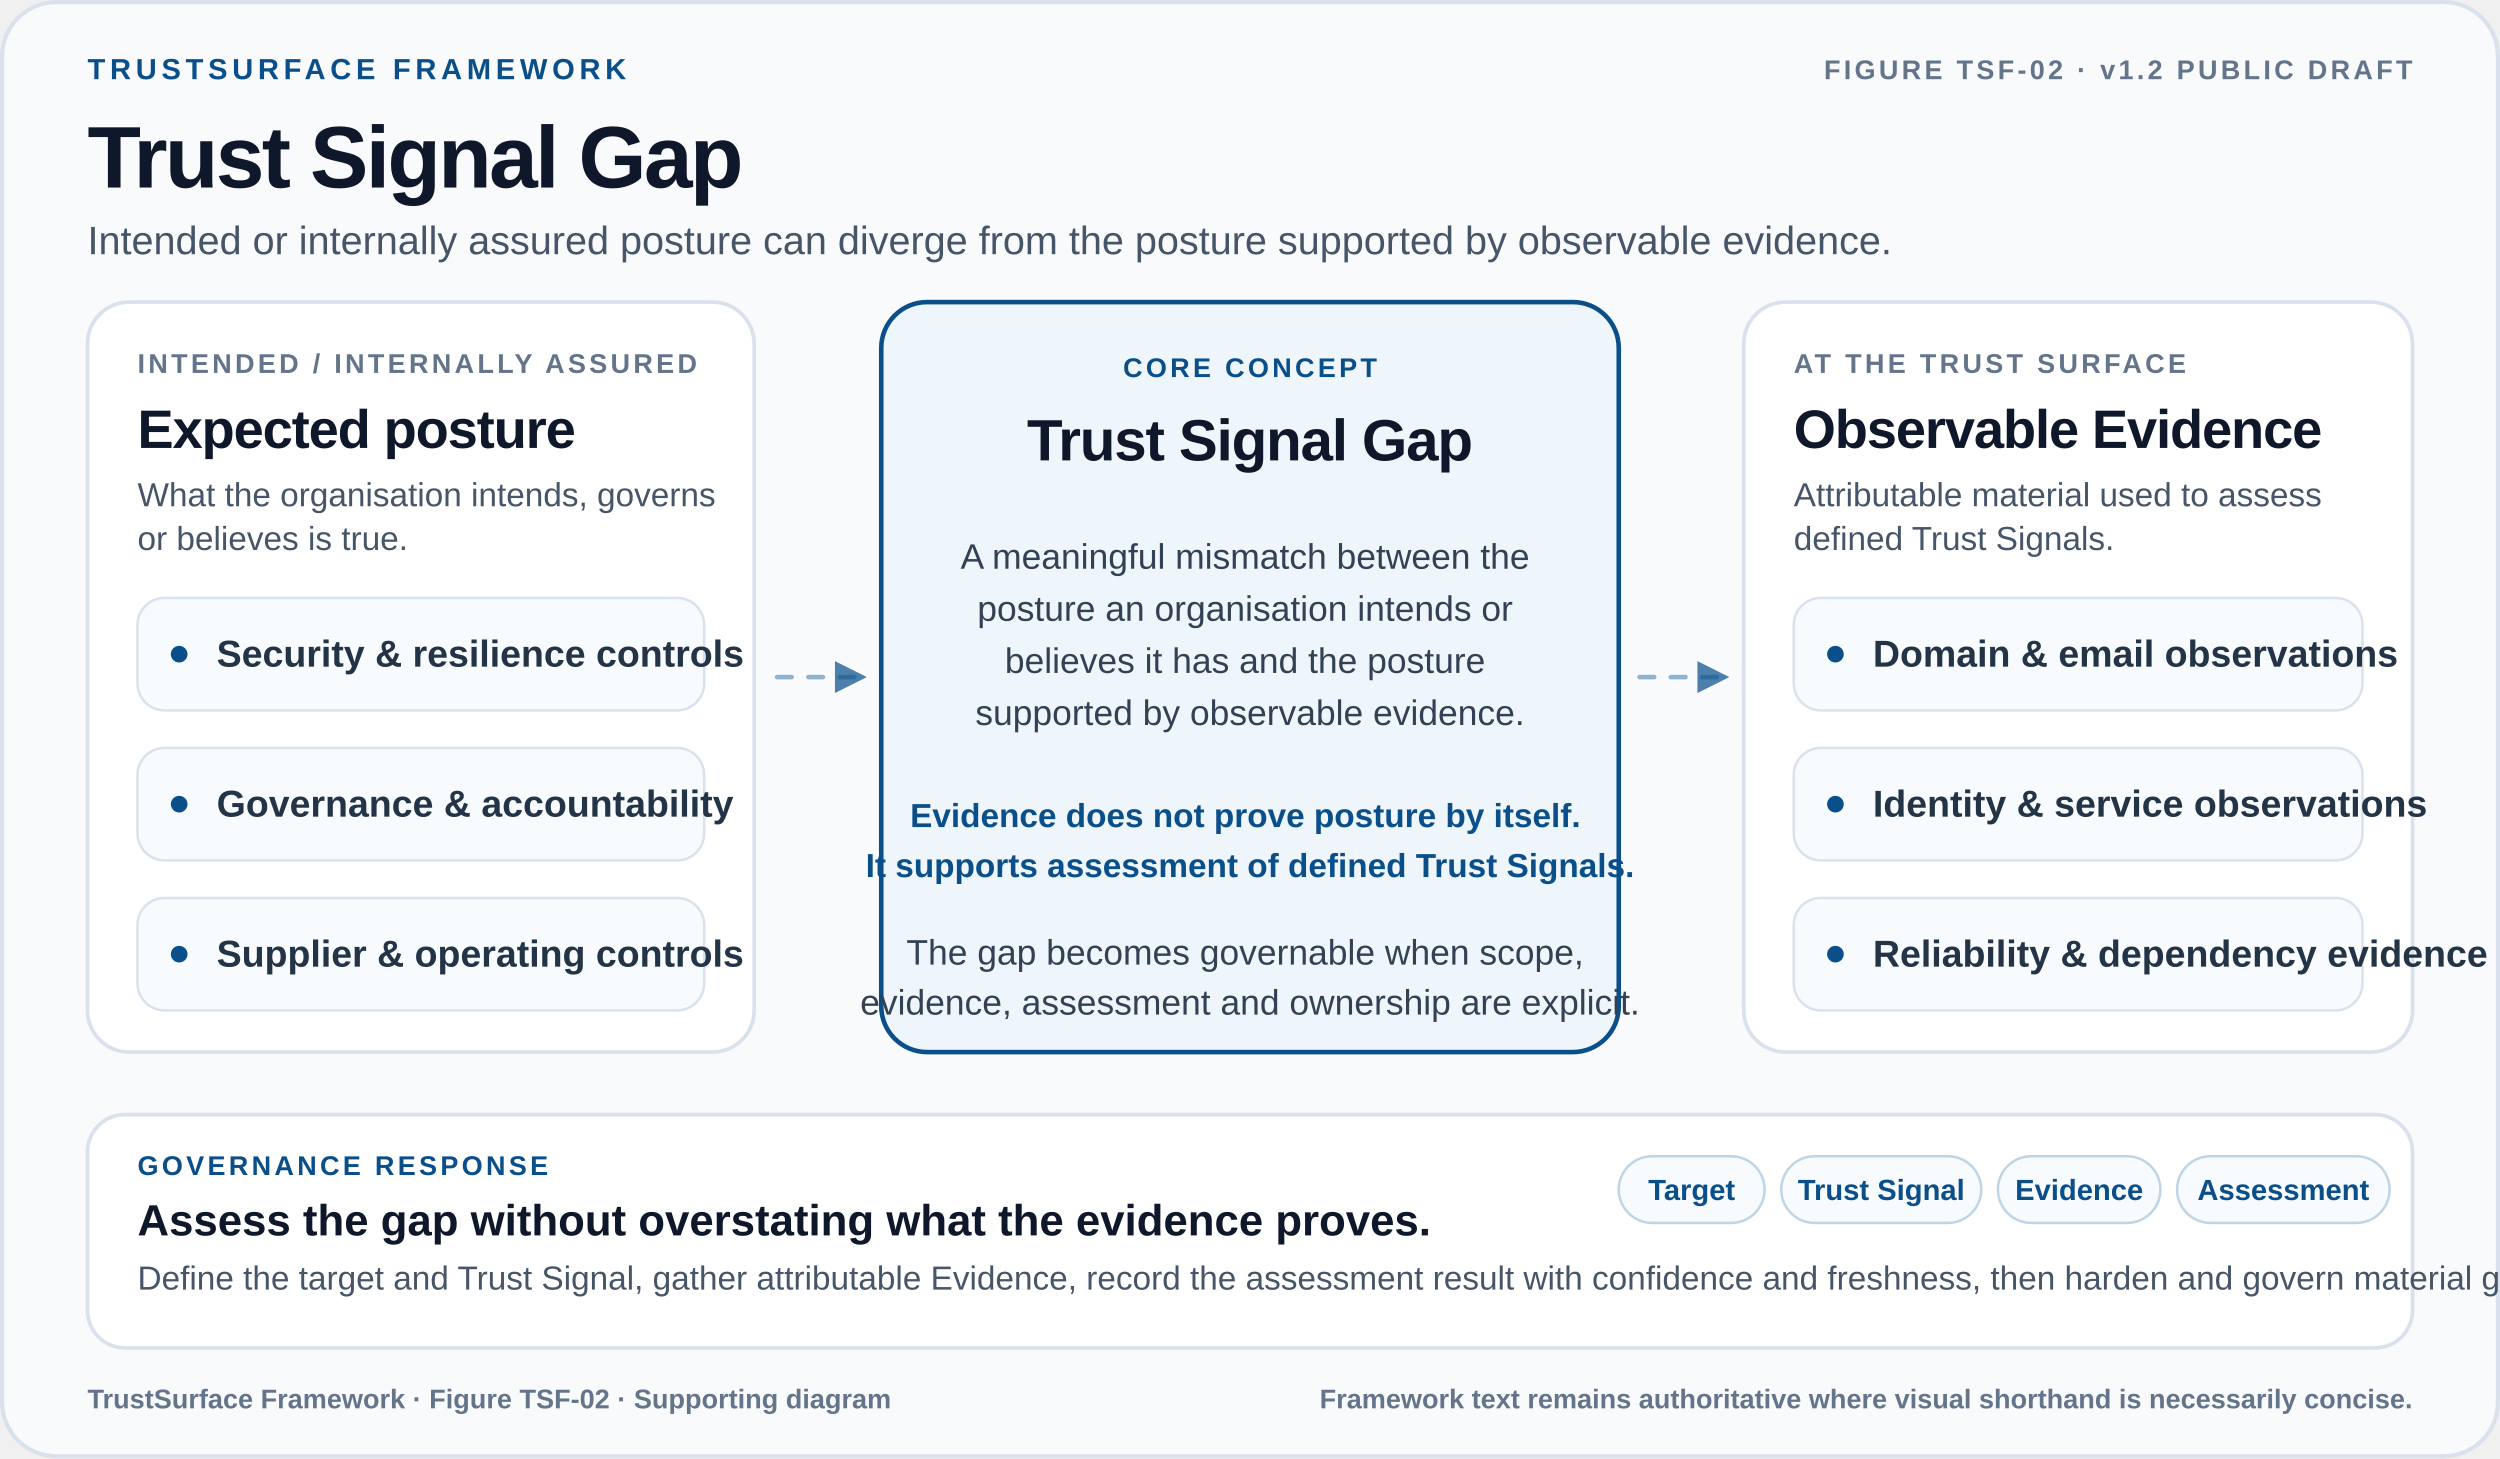
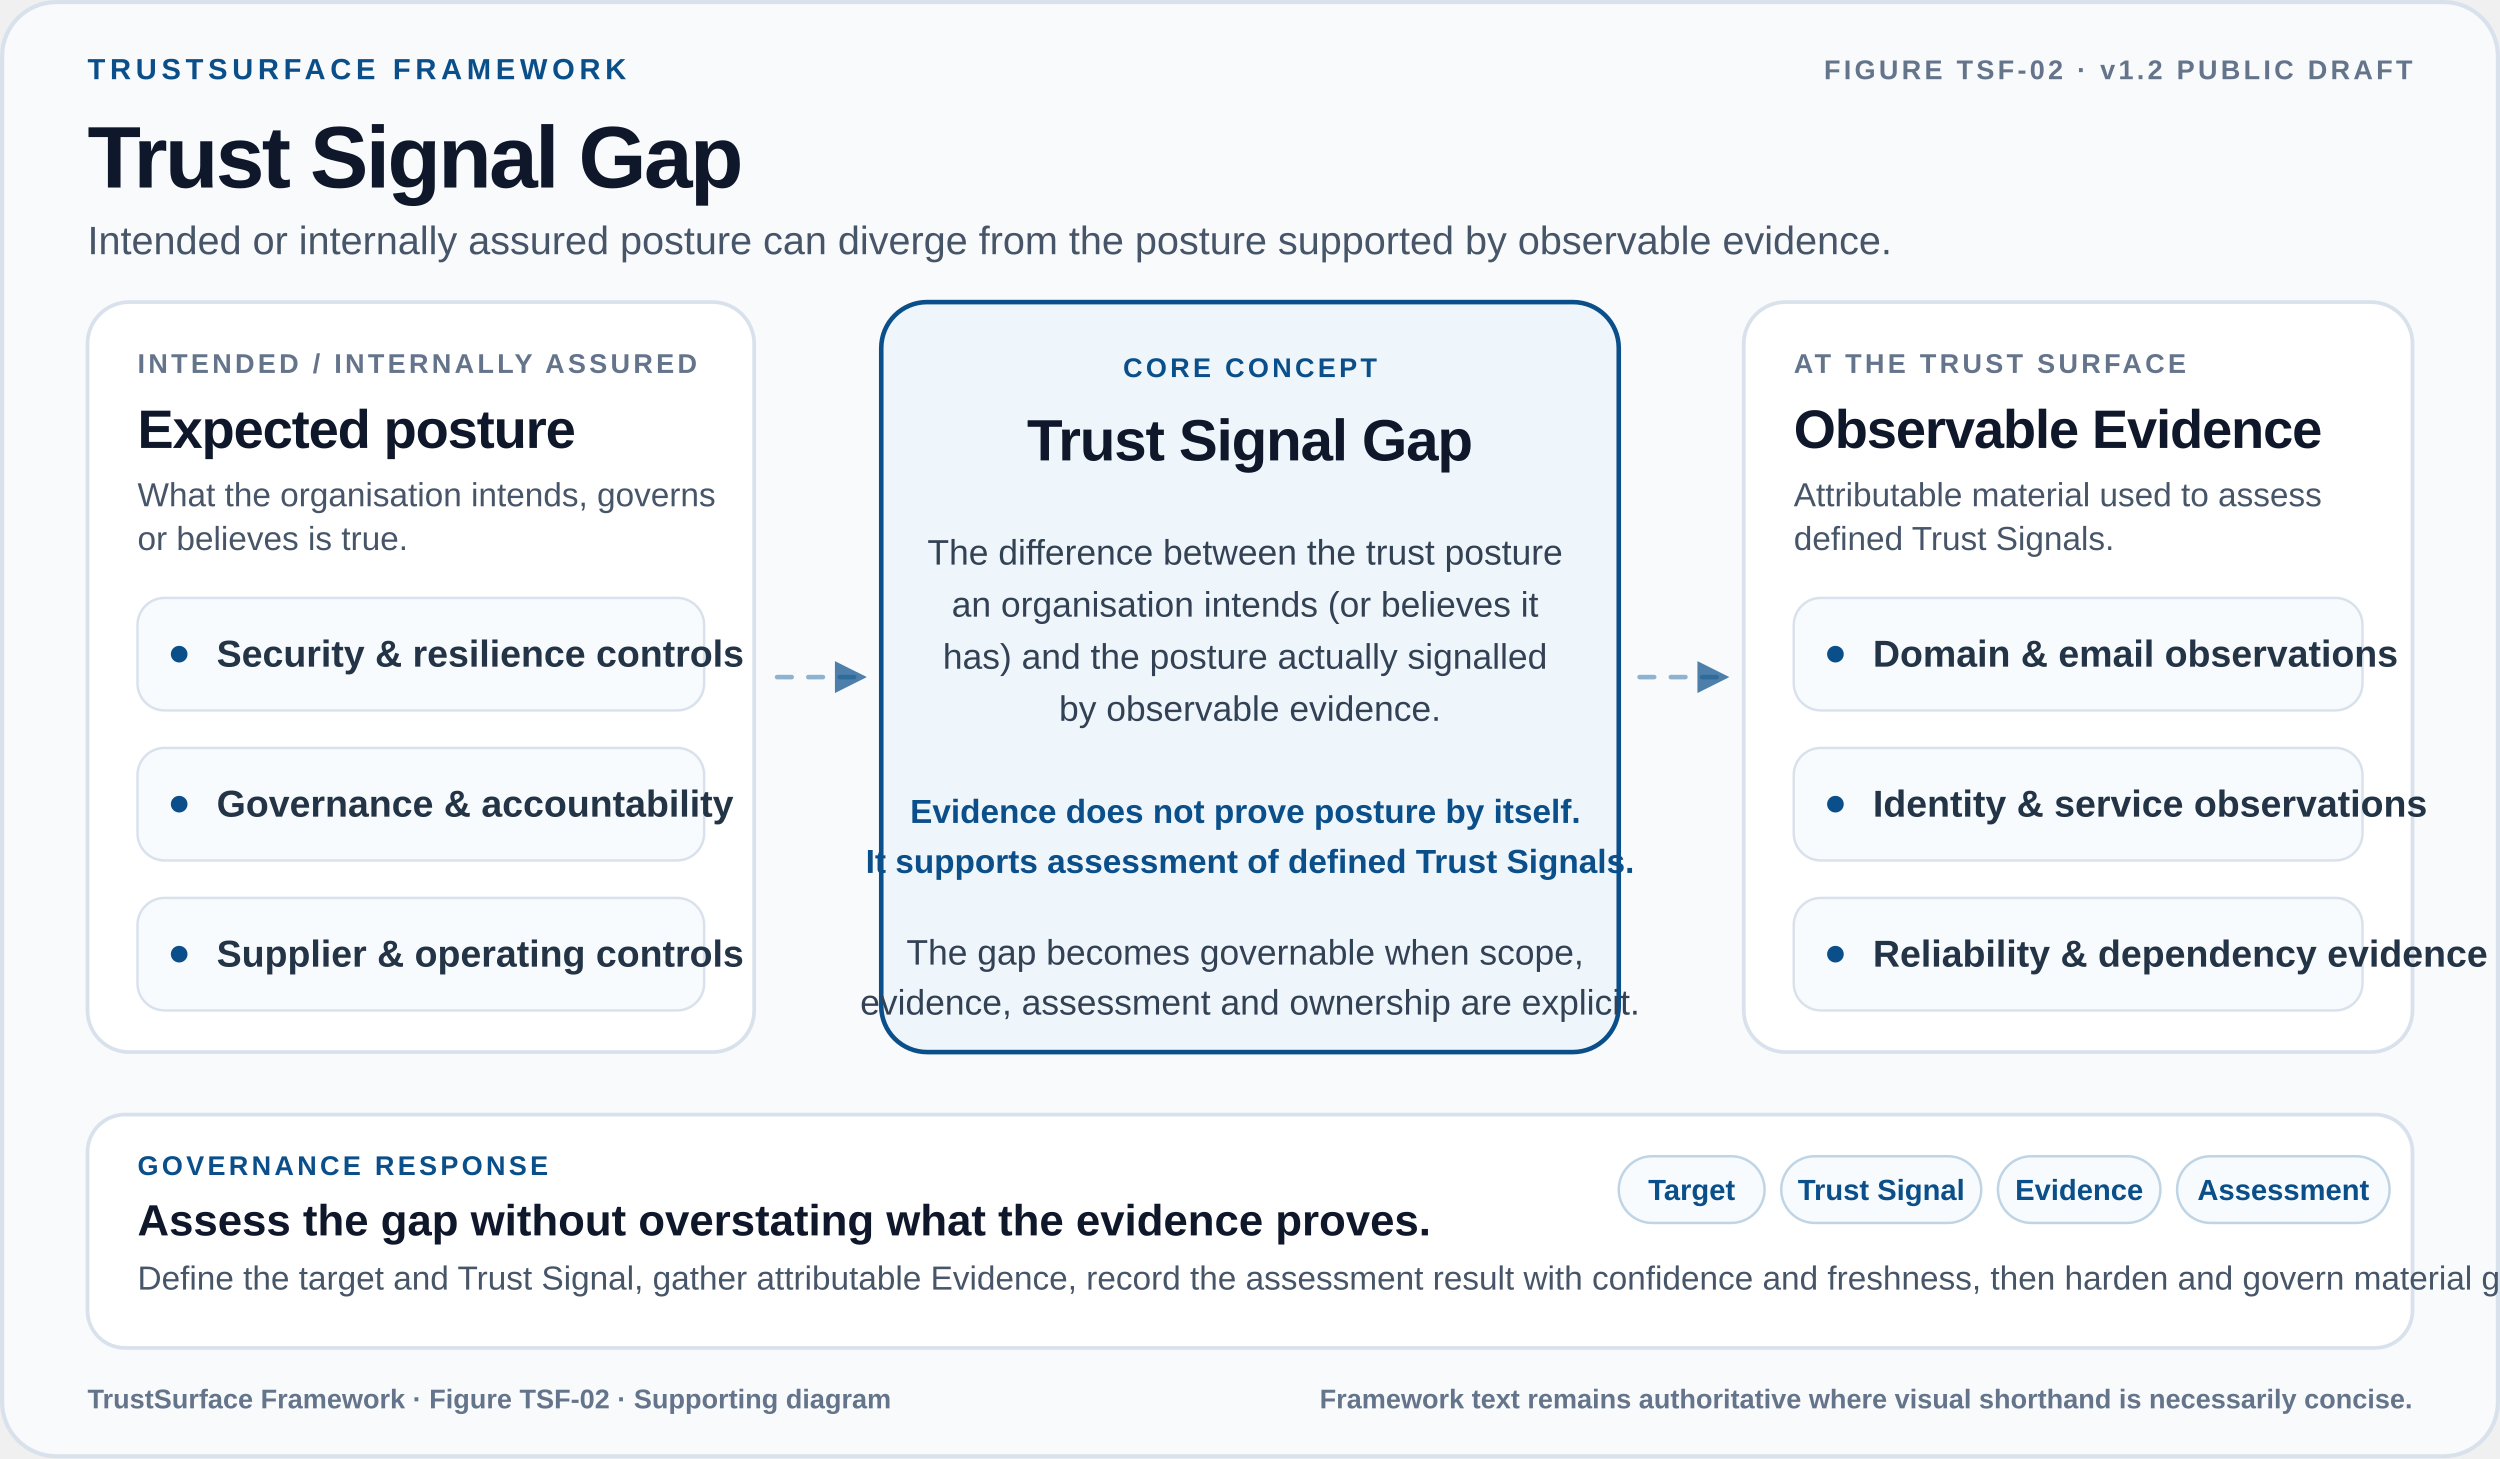
<svg xmlns="http://www.w3.org/2000/svg" width="1200" height="700" viewBox="0 0 1200 700" fill="none" role="img" aria-labelledby="title desc">
  <defs>
    <style>
      text { font-family: Poppins, Arial, sans-serif; fill: #0f172a; }
      .frame { fill: #f8fafc; stroke: #d9e2ec; stroke-width: 2; }
      .panel { fill: #ffffff; stroke: #d9e2ec; stroke-width: 1.8; }
      .row { fill: #f8fbfd; stroke: #d9e2ec; stroke-width: 1.2; }
      .gap { fill: #eef6fb; stroke: #0b4f8a; stroke-width: 2.2; }
      .rule { stroke: #8fb2cf; stroke-width: 2.2; stroke-linecap: round; stroke-dasharray: 7 8; }
      .arrow { fill: #0b4f8a; opacity: .72; }
      .response { fill: #ffffff; stroke: #d9e2ec; stroke-width: 1.8; }
      .pill { fill: #f8fbfd; stroke: #bfd4e5; stroke-width: 1.2; }
      .kicker { font-size: 14px; font-weight: 700; letter-spacing: .16em; fill: #0b4f8a; }
      .figure-id { font-size: 13px; font-weight: 700; letter-spacing: .12em; fill: #64748b; }
      .title { font-size: 42px; font-weight: 700; letter-spacing: -.03em; }
      .subtitle { font-size: 19px; font-weight: 500; fill: #475569; }
      .panel-label { font-size: 13px; font-weight: 700; letter-spacing: .12em; fill: #64748b; }
      .panel-title { font-size: 26px; font-weight: 700; letter-spacing: -.02em; }
      .panel-copy { font-size: 16px; font-weight: 500; fill: #475569; }
      .row-text { font-size: 18px; font-weight: 600; fill: #243447; }
      .dot { fill: #0b4f8a; }
      .gap-kicker { font-size: 13px; font-weight: 700; letter-spacing: .12em; fill: #0b4f8a; }
      .gap-title { font-size: 28px; font-weight: 700; letter-spacing: -.02em; }
      .gap-copy { font-size: 17px; font-weight: 500; fill: #334155; }
      .gap-note { font-size: 16px; font-weight: 650; fill: #0b4f8a; }
      .response-label { font-size: 13px; font-weight: 700; letter-spacing: .12em; fill: #0b4f8a; }
      .response-title { font-size: 21px; font-weight: 700; }
      .response-copy { font-size: 16px; font-weight: 500; fill: #475569; }
      .pill-text { font-size: 14px; font-weight: 700; fill: #0b4f8a; }
      .footer { font-size: 13px; font-weight: 600; fill: #64748b; }
    </style>
    <marker id="flow-arrow" viewBox="0 0 10 10" refX="8" refY="5" markerWidth="7" markerHeight="7" orient="auto-start-reverse">
      <path d="M0 0L10 5L0 10Z" class="arrow" />
    </marker>
  </defs>
  <rect x="1" y="1" width="1198" height="698" rx="26" class="frame" />
  <g transform="translate(42 38)">
    <text class="kicker">TRUSTSURFACE FRAMEWORK</text>
    <text x="1116" class="figure-id" text-anchor="end">FIGURE TSF-02 · v1.2 PUBLIC DRAFT</text>
    <text y="52" class="title">Trust Signal Gap</text>
    <text y="84" class="subtitle">Intended or internally assured posture can diverge from the posture supported by observable evidence.</text>
  </g>
  <g transform="translate(42 145)">
    <rect width="320" height="360" rx="20" class="panel" />
    <text x="24" y="34" class="panel-label">INTENDED / INTERNALLY ASSURED</text>
    <text x="24" y="70" class="panel-title">Expected posture</text>
    <text x="24" y="98" class="panel-copy">
      <tspan x="24">What the organisation intends, governs</tspan>
      <tspan x="24" dy="21">or believes is true.</tspan>
    </text>
    <g transform="translate(24 142)">
      <rect width="272" height="54" rx="13" class="row" />
      <circle cx="20" cy="27" r="4" class="dot" />
      <text x="38" y="33" class="row-text">Security &amp; resilience controls</text>
      <rect y="72" width="272" height="54" rx="13" class="row" />
      <circle cx="20" cy="99" r="4" class="dot" />
      <text x="38" y="105" class="row-text">Governance &amp; accountability</text>
      <rect y="144" width="272" height="54" rx="13" class="row" />
      <circle cx="20" cy="171" r="4" class="dot" />
      <text x="38" y="177" class="row-text">Supplier &amp; operating controls</text>
    </g>
  </g>
  <path d="M373 325H413" class="rule" marker-end="url(#flow-arrow)" />
  <path d="M787 325H827" class="rule" marker-end="url(#flow-arrow)" />
  <g transform="translate(423 145)">
    <rect width="354" height="360" rx="22" class="gap" />
    <text x="177" y="36" text-anchor="middle" class="gap-kicker">CORE CONCEPT</text>
    <text x="177" y="76" text-anchor="middle" class="gap-title">Trust Signal Gap</text>
-     <text x="177" y="128" text-anchor="middle" class="gap-copy">
-       <tspan x="177">A meaningful mismatch between the</tspan>
-       <tspan x="177" dy="25">posture an organisation intends or</tspan>
-       <tspan x="177" dy="25">believes it has and the posture</tspan>
-       <tspan x="177" dy="25">supported by observable evidence.</tspan>
+     <text x="177" y="126" text-anchor="middle" class="gap-copy">
+       <tspan x="177">The difference between the trust posture</tspan>
+       <tspan x="177" dy="25">an organisation intends (or believes it</tspan>
+       <tspan x="177" dy="25">has) and the posture actually signalled</tspan>
+       <tspan x="177" dy="25">by observable evidence.</tspan>
    </text>
-     <text x="177" y="252" text-anchor="middle" class="gap-note">
+     <text x="177" y="250" text-anchor="middle" class="gap-note">
      <tspan x="177">Evidence does not prove posture by itself.</tspan>
      <tspan x="177" dy="24">It supports assessment of defined Trust Signals.</tspan>
    </text>
    <text x="177" y="318" text-anchor="middle" class="gap-copy">
      <tspan x="177">The gap becomes governable when scope,</tspan>
      <tspan x="177" dy="24">evidence, assessment and ownership are explicit.</tspan>
    </text>
  </g>
  <g transform="translate(837 145)">
    <rect width="321" height="360" rx="20" class="panel" />
    <text x="24" y="34" class="panel-label">AT THE TRUST SURFACE</text>
    <text x="24" y="70" class="panel-title">Observable Evidence</text>
    <text x="24" y="98" class="panel-copy">
      <tspan x="24">Attributable material used to assess</tspan>
      <tspan x="24" dy="21">defined Trust Signals.</tspan>
    </text>
    <g transform="translate(24 142)">
      <rect width="273" height="54" rx="13" class="row" />
      <circle cx="20" cy="27" r="4" class="dot" />
      <text x="38" y="33" class="row-text">Domain &amp; email observations</text>
      <rect y="72" width="273" height="54" rx="13" class="row" />
      <circle cx="20" cy="99" r="4" class="dot" />
      <text x="38" y="105" class="row-text">Identity &amp; service observations</text>
      <rect y="144" width="273" height="54" rx="13" class="row" />
      <circle cx="20" cy="171" r="4" class="dot" />
      <text x="38" y="177" class="row-text">Reliability &amp; dependency evidence</text>
    </g>
  </g>
  <g transform="translate(42 535)">
    <rect width="1116" height="112" rx="18" class="response" />
    <text x="24" y="29" class="response-label">GOVERNANCE RESPONSE</text>
    <text x="24" y="58" class="response-title">Assess the gap without overstating what the evidence proves.</text>
    <text x="24" y="84" class="response-copy">Define the target and Trust Signal, gather attributable Evidence, record the assessment result with confidence and freshness, then harden and govern material gaps.</text>
    <g transform="translate(735 20)">
      <rect width="70" height="32" rx="16" class="pill" />
      <text x="35" y="21" text-anchor="middle" class="pill-text">Target</text>
      <rect x="78" width="96" height="32" rx="16" class="pill" />
      <text x="126" y="21" text-anchor="middle" class="pill-text">Trust Signal</text>
      <rect x="182" width="78" height="32" rx="16" class="pill" />
      <text x="221" y="21" text-anchor="middle" class="pill-text">Evidence</text>
      <rect x="268" width="102" height="32" rx="16" class="pill" />
      <text x="319" y="21" text-anchor="middle" class="pill-text">Assessment</text>
    </g>
  </g>
  <text x="42" y="676" class="footer">TrustSurface Framework · Figure TSF-02 · Supporting diagram</text>
  <text x="1158" y="676" text-anchor="end" class="footer">Framework text remains authoritative where visual shorthand is necessarily concise.</text>
</svg>
